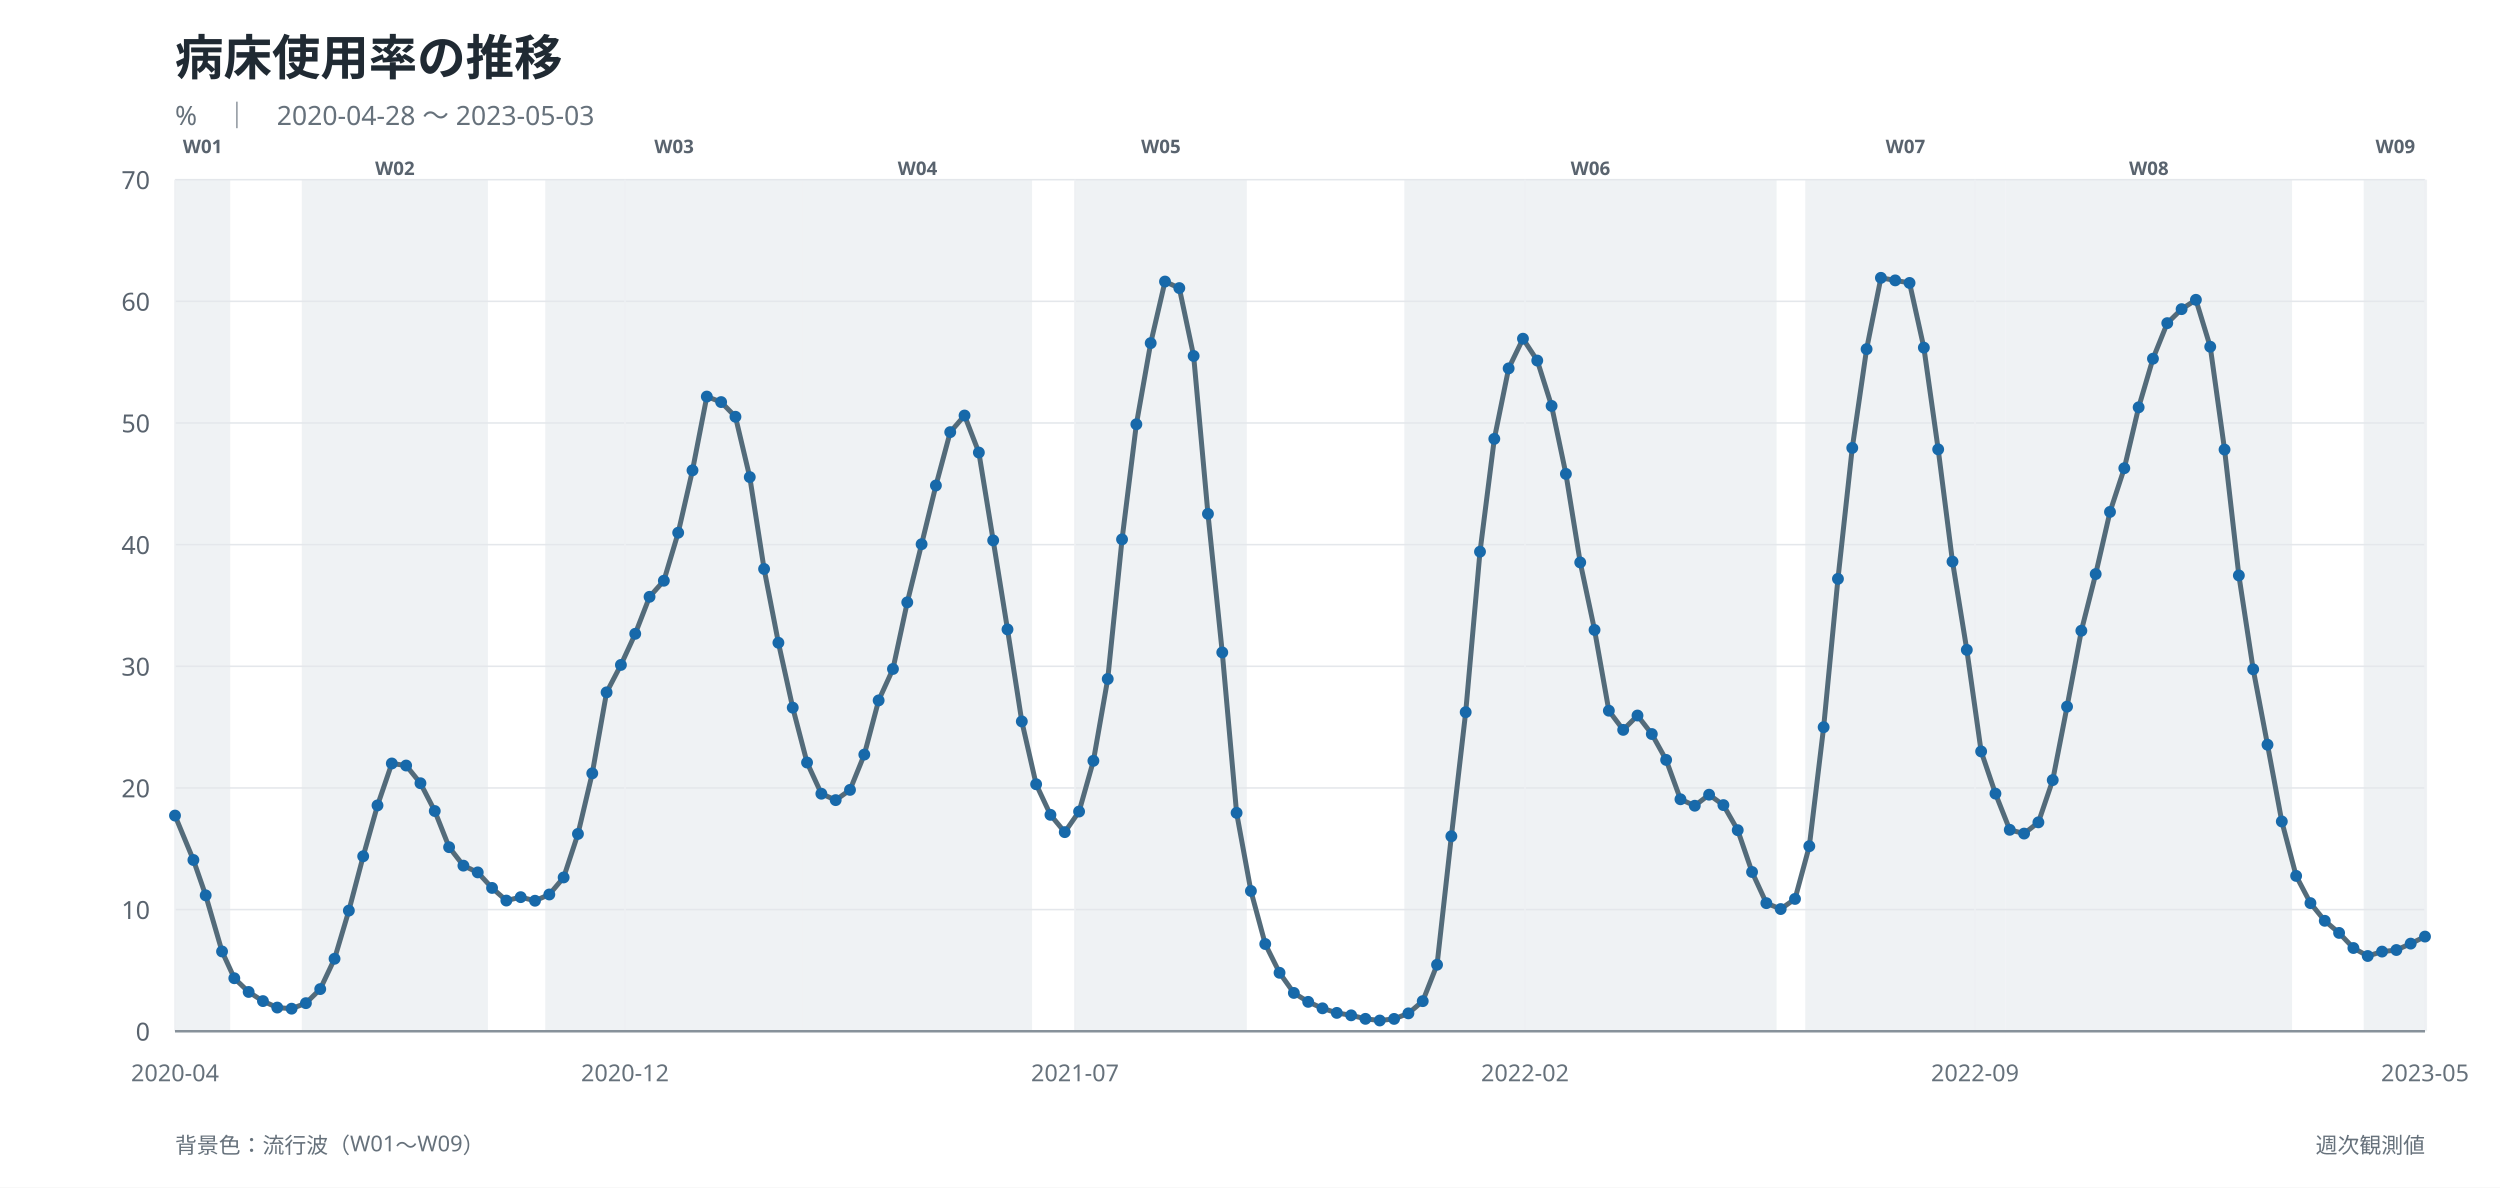
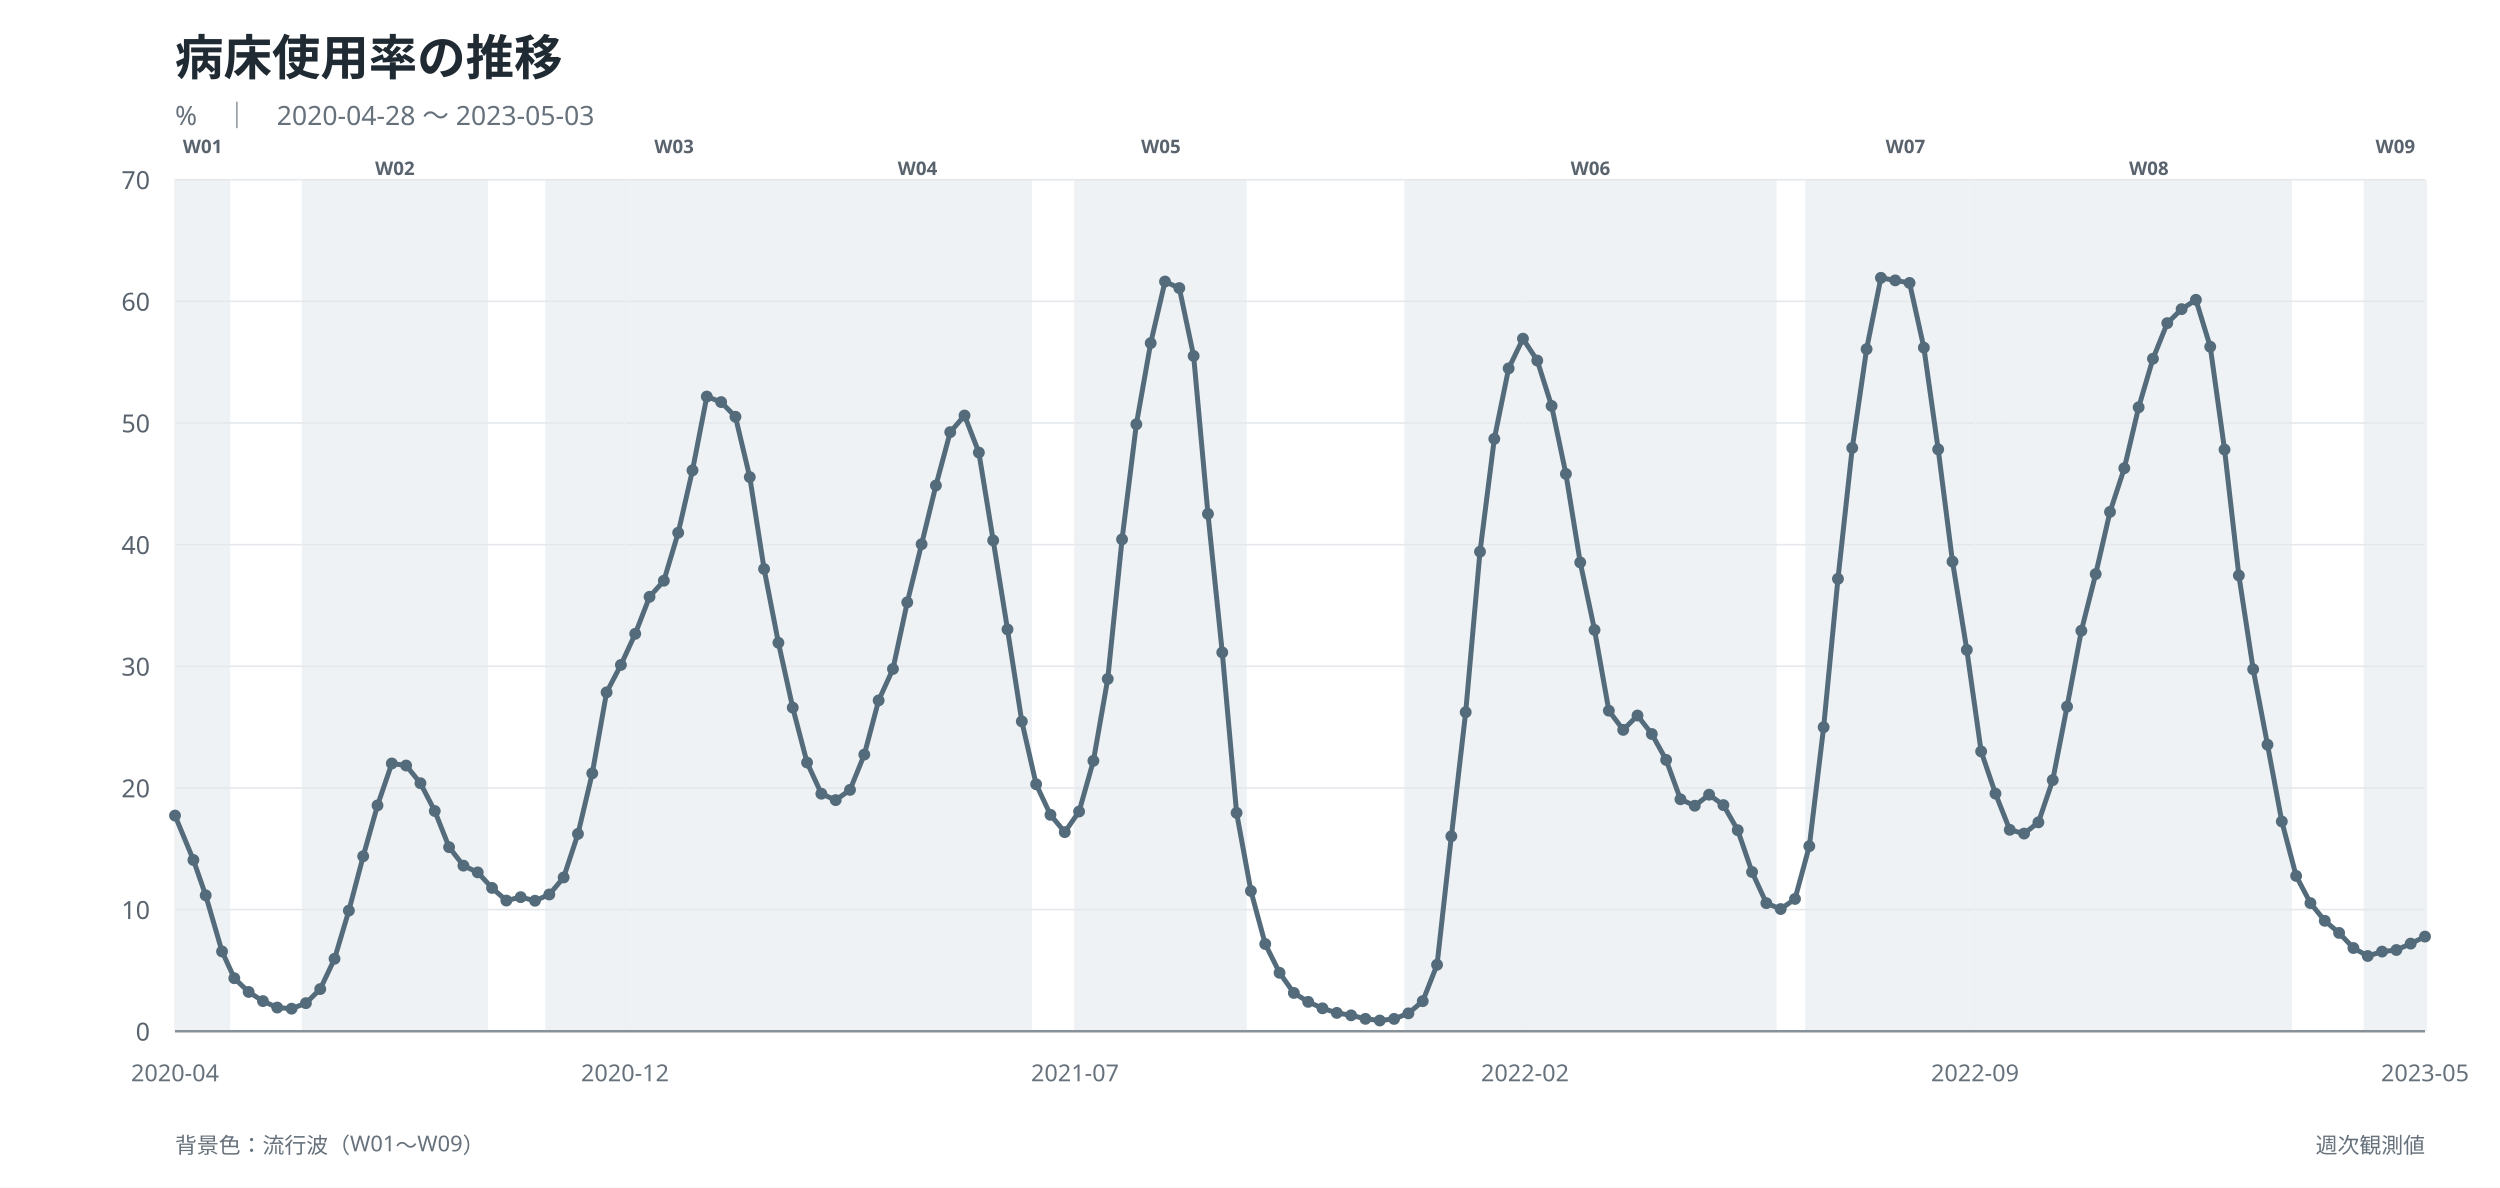
<svg xmlns="http://www.w3.org/2000/svg" width="1600" height="760" viewBox="0 0 1600 760" role="img" aria-labelledby="title desc">
  <rect width="100%" height="100%" fill="#fff" />
  <text x="112" y="48" font-family="sans-serif" font-size="31" font-weight="700" fill="#202a33">病床使用率の推移</text>
  <text x="112" y="80" font-family="sans-serif" font-size="17" fill="#66717b">%　｜　2020-04-28 ～ 2023-05-03</text>
  <rect x="112.00" y="115" width="35.35" height="545" fill="#e9edf0" opacity="0.72" />
  <text x="129.67" y="98" text-anchor="middle" font-family="sans-serif" font-size="12" font-weight="600" fill="#59636e">W01</text>
  <rect x="193.16" y="115" width="119.13" height="545" fill="#e9edf0" opacity="0.72" />
  <text x="252.73" y="112" text-anchor="middle" font-family="sans-serif" font-size="12" font-weight="600" fill="#59636e">W02</text>
  <rect x="348.95" y="115" width="164.95" height="545" fill="#e9edf0" opacity="0.72" />
  <text x="431.42" y="98" text-anchor="middle" font-family="sans-serif" font-size="12" font-weight="600" fill="#59636e">W03</text>
  <rect x="513.89" y="115" width="146.62" height="545" fill="#e9edf0" opacity="0.72" />
  <text x="587.20" y="112" text-anchor="middle" font-family="sans-serif" font-size="12" font-weight="600" fill="#59636e">W04</text>
  <rect x="688.00" y="115" width="109.96" height="545" fill="#e9edf0" opacity="0.72" />
  <text x="742.98" y="98" text-anchor="middle" font-family="sans-serif" font-size="12" font-weight="600" fill="#59636e">W05</text>
  <rect x="898.76" y="115" width="238.25" height="545" fill="#e9edf0" opacity="0.72" />
  <text x="1017.89" y="112" text-anchor="middle" font-family="sans-serif" font-size="12" font-weight="600" fill="#59636e">W06</text>
  <rect x="1155.35" y="115" width="128.29" height="545" fill="#e9edf0" opacity="0.72" />
  <text x="1219.49" y="98" text-anchor="middle" font-family="sans-serif" font-size="12" font-weight="600" fill="#59636e">W07</text>
  <rect x="1283.64" y="115" width="183.27" height="545" fill="#e9edf0" opacity="0.72" />
  <text x="1375.27" y="112" text-anchor="middle" font-family="sans-serif" font-size="12" font-weight="600" fill="#59636e">W08</text>
  <rect x="1512.73" y="115" width="40.58" height="545" fill="#e9edf0" opacity="0.72" />
  <text x="1533.02" y="98" text-anchor="middle" font-family="sans-serif" font-size="12" font-weight="600" fill="#59636e">W09</text>
  <line x1="112" y1="660.00" x2="1552" y2="660.00" stroke="#e4e7eb" stroke-width="1" />
  <text x="96" y="666.00" text-anchor="end" font-family="sans-serif" font-size="16" fill="#59636e">0</text>
  <line x1="112" y1="582.14" x2="1552" y2="582.14" stroke="#e4e7eb" stroke-width="1" />
  <text x="96" y="588.14" text-anchor="end" font-family="sans-serif" font-size="16" fill="#59636e">10</text>
  <line x1="112" y1="504.29" x2="1552" y2="504.29" stroke="#e4e7eb" stroke-width="1" />
  <text x="96" y="510.29" text-anchor="end" font-family="sans-serif" font-size="16" fill="#59636e">20</text>
  <line x1="112" y1="426.43" x2="1552" y2="426.43" stroke="#e4e7eb" stroke-width="1" />
  <text x="96" y="432.43" text-anchor="end" font-family="sans-serif" font-size="16" fill="#59636e">30</text>
  <line x1="112" y1="348.57" x2="1552" y2="348.57" stroke="#e4e7eb" stroke-width="1" />
  <text x="96" y="354.57" text-anchor="end" font-family="sans-serif" font-size="16" fill="#59636e">40</text>
  <line x1="112" y1="270.71" x2="1552" y2="270.71" stroke="#e4e7eb" stroke-width="1" />
  <text x="96" y="276.71" text-anchor="end" font-family="sans-serif" font-size="16" fill="#59636e">50</text>
  <line x1="112" y1="192.86" x2="1552" y2="192.86" stroke="#e4e7eb" stroke-width="1" />
  <text x="96" y="198.86" text-anchor="end" font-family="sans-serif" font-size="16" fill="#59636e">60</text>
  <line x1="112" y1="115.00" x2="1552" y2="115.00" stroke="#e4e7eb" stroke-width="1" />
  <text x="96" y="121.00" text-anchor="end" font-family="sans-serif" font-size="16" fill="#59636e">70</text>
  <line x1="112.00" y1="115" x2="112.00" y2="660" stroke="#edf0f2" stroke-width="1" />
  <text x="112.00" y="692" text-anchor="middle" font-family="sans-serif" font-size="15" fill="#66717b">2020-04</text>
  <line x1="400.00" y1="115" x2="400.00" y2="660" stroke="#edf0f2" stroke-width="1" />
  <text x="400.00" y="692" text-anchor="middle" font-family="sans-serif" font-size="15" fill="#66717b">2020-12</text>
  <line x1="688.00" y1="115" x2="688.00" y2="660" stroke="#edf0f2" stroke-width="1" />
  <text x="688.00" y="692" text-anchor="middle" font-family="sans-serif" font-size="15" fill="#66717b">2021-07</text>
  <line x1="976.00" y1="115" x2="976.00" y2="660" stroke="#edf0f2" stroke-width="1" />
  <text x="976.00" y="692" text-anchor="middle" font-family="sans-serif" font-size="15" fill="#66717b">2022-02</text>
  <line x1="1264.00" y1="115" x2="1264.00" y2="660" stroke="#edf0f2" stroke-width="1" />
  <text x="1264.00" y="692" text-anchor="middle" font-family="sans-serif" font-size="15" fill="#66717b">2022-09</text>
  <line x1="1552.00" y1="115" x2="1552.00" y2="660" stroke="#edf0f2" stroke-width="1" />
  <text x="1552.00" y="692" text-anchor="middle" font-family="sans-serif" font-size="15" fill="#66717b">2023-05</text>
  <path d=" M112.00 521.96 L123.78 550.40 L131.64 573.02 L142.11 608.94 L149.96 626.07 L159.13 634.85 L168.29 640.70 L177.45 644.84 L186.62 645.56 L195.78 642.02 L204.95 633.01 L214.11 613.61 L223.27 582.78 L232.44 548.01 L241.60 515.47 L250.76 488.62 L259.93 489.94 L269.09 501.27 L278.25 519.05 L287.42 542.19 L296.58 554.01 L305.75 558.33 L314.91 568.28 L324.07 576.36 L333.24 574.18 L342.40 576.48 L351.56 572.47 L360.73 561.57 L369.89 533.72 L379.05 494.94 L388.22 443.11 L397.38 425.56 L406.55 405.63 L415.71 381.96 L424.87 371.67 L434.04 340.95 L443.20 301.01 L452.36 253.80 L461.53 257.33 L470.69 266.73 L479.85 305.34 L489.02 364.14 L498.18 411.36 L507.35 452.89 L516.51 488.02 L525.67 507.98 L534.84 512.08 L544.00 505.53 L553.16 482.92 L562.33 448.26 L571.49 428.15 L580.65 385.51 L589.82 348.29 L598.98 310.72 L608.15 276.56 L617.31 265.93 L626.47 289.63 L635.64 345.87 L644.80 402.82 L653.96 461.71 L663.13 501.92 L672.29 521.49 L681.45 532.57 L690.62 519.38 L699.78 486.92 L708.95 434.54 L718.11 345.20 L727.27 271.54 L736.44 219.60 L745.60 180.19 L754.76 184.37 L763.93 227.82 L773.09 328.88 L782.25 417.56 L791.42 520.23 L800.58 570.22 L809.75 604.17 L818.91 622.59 L828.07 635.48 L837.24 641.19 L846.40 645.32 L855.56 648.25 L864.73 649.81 L873.89 652.06 L883.05 653.12 L892.22 652.10 L901.38 648.55 L910.55 640.74 L919.71 617.44 L928.87 535.21 L938.04 455.81 L947.20 353.09 L956.36 280.87 L965.53 235.77 L974.69 216.77 L983.85 230.75 L993.02 259.79 L1002.18 303.30 L1011.35 359.96 L1020.51 403.16 L1029.67 454.85 L1038.84 467.12 L1048.00 457.93 L1057.16 469.78 L1066.33 486.34 L1075.49 511.53 L1084.65 515.67 L1093.82 508.60 L1102.98 515.26 L1112.15 531.31 L1121.31 558.08 L1130.47 578.02 L1139.64 581.79 L1148.80 575.32 L1157.96 541.56 L1167.13 465.40 L1176.29 370.47 L1185.45 286.67 L1194.62 223.45 L1203.78 177.81 L1212.95 179.45 L1222.11 181.08 L1231.27 222.49 L1240.44 287.59 L1249.60 359.42 L1258.76 415.93 L1267.93 480.91 L1277.09 507.92 L1286.25 531.08 L1295.42 533.49 L1304.58 526.30 L1313.75 499.26 L1322.91 452.24 L1332.07 403.67 L1341.24 367.40 L1350.40 327.62 L1359.56 299.65 L1368.73 260.69 L1377.89 229.58 L1387.05 206.81 L1396.22 197.85 L1405.38 191.88 L1414.55 221.91 L1423.71 287.74 L1432.87 368.28 L1442.04 428.35 L1451.20 476.62 L1460.36 525.74 L1469.53 560.58 L1478.69 578.00 L1487.85 589.31 L1497.02 597.07 L1506.18 606.73 L1515.35 611.84 L1524.51 609.02 L1533.67 608.01 L1542.84 603.92 L1552.00 599.41" fill="none" stroke="#536b7a" stroke-width="3.2" stroke-linejoin="round" stroke-linecap="round" />
-   <circle cx="112.00" cy="521.96" r="3.8" fill="#1769aa" />
-   <circle cx="123.78" cy="550.40" r="3.8" fill="#1769aa" />
-   <circle cx="131.64" cy="573.02" r="3.8" fill="#1769aa" />
-   <circle cx="142.11" cy="608.94" r="3.8" fill="#1769aa" />
-   <circle cx="149.96" cy="626.07" r="3.8" fill="#1769aa" />
-   <circle cx="159.13" cy="634.85" r="3.8" fill="#1769aa" />
-   <circle cx="168.29" cy="640.70" r="3.8" fill="#1769aa" />
-   <circle cx="177.45" cy="644.84" r="3.8" fill="#1769aa" />
-   <circle cx="186.62" cy="645.56" r="3.8" fill="#1769aa" />
-   <circle cx="195.78" cy="642.02" r="3.8" fill="#1769aa" />
-   <circle cx="204.95" cy="633.01" r="3.8" fill="#1769aa" />
-   <circle cx="214.11" cy="613.61" r="3.8" fill="#1769aa" />
-   <circle cx="223.27" cy="582.78" r="3.8" fill="#1769aa" />
-   <circle cx="232.44" cy="548.01" r="3.8" fill="#1769aa" />
-   <circle cx="241.60" cy="515.47" r="3.8" fill="#1769aa" />
-   <circle cx="250.76" cy="488.62" r="3.8" fill="#1769aa" />
-   <circle cx="259.93" cy="489.94" r="3.8" fill="#1769aa" />
-   <circle cx="269.09" cy="501.27" r="3.8" fill="#1769aa" />
-   <circle cx="278.25" cy="519.05" r="3.8" fill="#1769aa" />
-   <circle cx="287.42" cy="542.19" r="3.8" fill="#1769aa" />
-   <circle cx="296.58" cy="554.01" r="3.8" fill="#1769aa" />
-   <circle cx="305.75" cy="558.33" r="3.8" fill="#1769aa" />
-   <circle cx="314.91" cy="568.28" r="3.8" fill="#1769aa" />
-   <circle cx="324.07" cy="576.36" r="3.8" fill="#1769aa" />
-   <circle cx="333.24" cy="574.18" r="3.8" fill="#1769aa" />
-   <circle cx="342.40" cy="576.48" r="3.8" fill="#1769aa" />
-   <circle cx="351.56" cy="572.47" r="3.8" fill="#1769aa" />
-   <circle cx="360.73" cy="561.57" r="3.8" fill="#1769aa" />
-   <circle cx="369.89" cy="533.72" r="3.8" fill="#1769aa" />
-   <circle cx="379.05" cy="494.94" r="3.8" fill="#1769aa" />
-   <circle cx="388.22" cy="443.11" r="3.8" fill="#1769aa" />
-   <circle cx="397.38" cy="425.56" r="3.8" fill="#1769aa" />
-   <circle cx="406.55" cy="405.63" r="3.8" fill="#1769aa" />
-   <circle cx="415.71" cy="381.96" r="3.8" fill="#1769aa" />
-   <circle cx="424.87" cy="371.67" r="3.8" fill="#1769aa" />
-   <circle cx="434.04" cy="340.95" r="3.8" fill="#1769aa" />
-   <circle cx="443.20" cy="301.01" r="3.8" fill="#1769aa" />
-   <circle cx="452.36" cy="253.80" r="3.8" fill="#1769aa" />
-   <circle cx="461.53" cy="257.33" r="3.8" fill="#1769aa" />
-   <circle cx="470.69" cy="266.73" r="3.8" fill="#1769aa" />
-   <circle cx="479.85" cy="305.34" r="3.8" fill="#1769aa" />
-   <circle cx="489.02" cy="364.14" r="3.8" fill="#1769aa" />
-   <circle cx="498.18" cy="411.36" r="3.8" fill="#1769aa" />
-   <circle cx="507.35" cy="452.89" r="3.8" fill="#1769aa" />
-   <circle cx="516.51" cy="488.02" r="3.8" fill="#1769aa" />
-   <circle cx="525.67" cy="507.98" r="3.8" fill="#1769aa" />
-   <circle cx="534.84" cy="512.08" r="3.8" fill="#1769aa" />
-   <circle cx="544.00" cy="505.53" r="3.8" fill="#1769aa" />
-   <circle cx="553.16" cy="482.92" r="3.8" fill="#1769aa" />
-   <circle cx="562.33" cy="448.26" r="3.8" fill="#1769aa" />
-   <circle cx="571.49" cy="428.15" r="3.8" fill="#1769aa" />
-   <circle cx="580.65" cy="385.51" r="3.8" fill="#1769aa" />
-   <circle cx="589.82" cy="348.29" r="3.8" fill="#1769aa" />
-   <circle cx="598.98" cy="310.72" r="3.8" fill="#1769aa" />
-   <circle cx="608.15" cy="276.56" r="3.8" fill="#1769aa" />
-   <circle cx="617.31" cy="265.93" r="3.8" fill="#1769aa" />
-   <circle cx="626.47" cy="289.63" r="3.8" fill="#1769aa" />
-   <circle cx="635.64" cy="345.87" r="3.8" fill="#1769aa" />
-   <circle cx="644.80" cy="402.82" r="3.8" fill="#1769aa" />
-   <circle cx="653.96" cy="461.71" r="3.8" fill="#1769aa" />
-   <circle cx="663.13" cy="501.92" r="3.8" fill="#1769aa" />
-   <circle cx="672.29" cy="521.49" r="3.8" fill="#1769aa" />
-   <circle cx="681.45" cy="532.57" r="3.8" fill="#1769aa" />
-   <circle cx="690.62" cy="519.38" r="3.8" fill="#1769aa" />
-   <circle cx="699.78" cy="486.92" r="3.8" fill="#1769aa" />
-   <circle cx="708.95" cy="434.54" r="3.8" fill="#1769aa" />
-   <circle cx="718.11" cy="345.20" r="3.8" fill="#1769aa" />
-   <circle cx="727.27" cy="271.54" r="3.8" fill="#1769aa" />
-   <circle cx="736.44" cy="219.60" r="3.8" fill="#1769aa" />
-   <circle cx="745.60" cy="180.19" r="3.8" fill="#1769aa" />
-   <circle cx="754.76" cy="184.37" r="3.8" fill="#1769aa" />
-   <circle cx="763.93" cy="227.82" r="3.8" fill="#1769aa" />
-   <circle cx="773.09" cy="328.88" r="3.8" fill="#1769aa" />
-   <circle cx="782.25" cy="417.56" r="3.8" fill="#1769aa" />
-   <circle cx="791.42" cy="520.23" r="3.8" fill="#1769aa" />
-   <circle cx="800.58" cy="570.22" r="3.8" fill="#1769aa" />
-   <circle cx="809.75" cy="604.17" r="3.8" fill="#1769aa" />
-   <circle cx="818.91" cy="622.59" r="3.8" fill="#1769aa" />
-   <circle cx="828.07" cy="635.48" r="3.8" fill="#1769aa" />
-   <circle cx="837.24" cy="641.19" r="3.8" fill="#1769aa" />
-   <circle cx="846.40" cy="645.32" r="3.8" fill="#1769aa" />
-   <circle cx="855.56" cy="648.25" r="3.8" fill="#1769aa" />
-   <circle cx="864.73" cy="649.81" r="3.8" fill="#1769aa" />
-   <circle cx="873.89" cy="652.06" r="3.8" fill="#1769aa" />
-   <circle cx="883.05" cy="653.12" r="3.8" fill="#1769aa" />
-   <circle cx="892.22" cy="652.10" r="3.8" fill="#1769aa" />
-   <circle cx="901.38" cy="648.55" r="3.8" fill="#1769aa" />
-   <circle cx="910.55" cy="640.74" r="3.8" fill="#1769aa" />
-   <circle cx="919.71" cy="617.44" r="3.8" fill="#1769aa" />
-   <circle cx="928.87" cy="535.21" r="3.8" fill="#1769aa" />
-   <circle cx="938.04" cy="455.81" r="3.8" fill="#1769aa" />
-   <circle cx="947.20" cy="353.09" r="3.8" fill="#1769aa" />
-   <circle cx="956.36" cy="280.87" r="3.8" fill="#1769aa" />
-   <circle cx="965.53" cy="235.77" r="3.8" fill="#1769aa" />
-   <circle cx="974.69" cy="216.77" r="3.8" fill="#1769aa" />
-   <circle cx="983.85" cy="230.75" r="3.8" fill="#1769aa" />
-   <circle cx="993.02" cy="259.79" r="3.8" fill="#1769aa" />
-   <circle cx="1002.18" cy="303.30" r="3.8" fill="#1769aa" />
-   <circle cx="1011.35" cy="359.96" r="3.8" fill="#1769aa" />
-   <circle cx="1020.51" cy="403.16" r="3.8" fill="#1769aa" />
-   <circle cx="1029.67" cy="454.85" r="3.8" fill="#1769aa" />
-   <circle cx="1038.84" cy="467.12" r="3.8" fill="#1769aa" />
-   <circle cx="1048.00" cy="457.93" r="3.8" fill="#1769aa" />
-   <circle cx="1057.16" cy="469.78" r="3.8" fill="#1769aa" />
-   <circle cx="1066.33" cy="486.34" r="3.8" fill="#1769aa" />
-   <circle cx="1075.49" cy="511.53" r="3.8" fill="#1769aa" />
-   <circle cx="1084.65" cy="515.67" r="3.8" fill="#1769aa" />
-   <circle cx="1093.82" cy="508.60" r="3.8" fill="#1769aa" />
-   <circle cx="1102.98" cy="515.26" r="3.8" fill="#1769aa" />
-   <circle cx="1112.15" cy="531.31" r="3.8" fill="#1769aa" />
-   <circle cx="1121.31" cy="558.08" r="3.8" fill="#1769aa" />
-   <circle cx="1130.47" cy="578.02" r="3.8" fill="#1769aa" />
-   <circle cx="1139.64" cy="581.79" r="3.8" fill="#1769aa" />
-   <circle cx="1148.80" cy="575.32" r="3.8" fill="#1769aa" />
-   <circle cx="1157.96" cy="541.56" r="3.8" fill="#1769aa" />
-   <circle cx="1167.13" cy="465.40" r="3.8" fill="#1769aa" />
-   <circle cx="1176.29" cy="370.47" r="3.8" fill="#1769aa" />
-   <circle cx="1185.45" cy="286.67" r="3.8" fill="#1769aa" />
-   <circle cx="1194.62" cy="223.45" r="3.8" fill="#1769aa" />
-   <circle cx="1203.78" cy="177.81" r="3.8" fill="#1769aa" />
-   <circle cx="1212.95" cy="179.45" r="3.8" fill="#1769aa" />
-   <circle cx="1222.11" cy="181.08" r="3.8" fill="#1769aa" />
-   <circle cx="1231.27" cy="222.49" r="3.8" fill="#1769aa" />
-   <circle cx="1240.44" cy="287.59" r="3.8" fill="#1769aa" />
-   <circle cx="1249.60" cy="359.42" r="3.8" fill="#1769aa" />
-   <circle cx="1258.76" cy="415.93" r="3.8" fill="#1769aa" />
-   <circle cx="1267.93" cy="480.91" r="3.8" fill="#1769aa" />
-   <circle cx="1277.09" cy="507.92" r="3.8" fill="#1769aa" />
-   <circle cx="1286.25" cy="531.08" r="3.8" fill="#1769aa" />
-   <circle cx="1295.42" cy="533.49" r="3.8" fill="#1769aa" />
-   <circle cx="1304.58" cy="526.30" r="3.8" fill="#1769aa" />
-   <circle cx="1313.75" cy="499.26" r="3.8" fill="#1769aa" />
-   <circle cx="1322.91" cy="452.24" r="3.8" fill="#1769aa" />
-   <circle cx="1332.07" cy="403.67" r="3.8" fill="#1769aa" />
-   <circle cx="1341.24" cy="367.40" r="3.8" fill="#1769aa" />
-   <circle cx="1350.40" cy="327.62" r="3.8" fill="#1769aa" />
-   <circle cx="1359.56" cy="299.65" r="3.8" fill="#1769aa" />
-   <circle cx="1368.73" cy="260.69" r="3.8" fill="#1769aa" />
-   <circle cx="1377.89" cy="229.58" r="3.8" fill="#1769aa" />
-   <circle cx="1387.05" cy="206.81" r="3.8" fill="#1769aa" />
-   <circle cx="1396.22" cy="197.85" r="3.8" fill="#1769aa" />
-   <circle cx="1405.38" cy="191.88" r="3.8" fill="#1769aa" />
-   <circle cx="1414.55" cy="221.91" r="3.8" fill="#1769aa" />
-   <circle cx="1423.71" cy="287.74" r="3.8" fill="#1769aa" />
-   <circle cx="1432.87" cy="368.28" r="3.8" fill="#1769aa" />
-   <circle cx="1442.04" cy="428.35" r="3.8" fill="#1769aa" />
-   <circle cx="1451.20" cy="476.62" r="3.8" fill="#1769aa" />
-   <circle cx="1460.36" cy="525.74" r="3.8" fill="#1769aa" />
-   <circle cx="1469.53" cy="560.58" r="3.8" fill="#1769aa" />
-   <circle cx="1478.69" cy="578.00" r="3.8" fill="#1769aa" />
-   <circle cx="1487.85" cy="589.31" r="3.8" fill="#1769aa" />
-   <circle cx="1497.02" cy="597.07" r="3.8" fill="#1769aa" />
-   <circle cx="1506.18" cy="606.73" r="3.8" fill="#1769aa" />
-   <circle cx="1515.35" cy="611.84" r="3.8" fill="#1769aa" />
-   <circle cx="1524.51" cy="609.02" r="3.8" fill="#1769aa" />
-   <circle cx="1533.67" cy="608.01" r="3.8" fill="#1769aa" />
-   <circle cx="1542.84" cy="603.92" r="3.8" fill="#1769aa" />
-   <circle cx="1552.00" cy="599.41" r="3.8" fill="#1769aa" />
+   <circle cx="112.00" cy="521.96" r="3.8" fill="#536b7a" />
+   <circle cx="123.78" cy="550.40" r="3.8" fill="#536b7a" />
+   <circle cx="131.64" cy="573.02" r="3.8" fill="#536b7a" />
+   <circle cx="142.11" cy="608.94" r="3.8" fill="#536b7a" />
+   <circle cx="149.96" cy="626.07" r="3.8" fill="#536b7a" />
+   <circle cx="159.13" cy="634.85" r="3.8" fill="#536b7a" />
+   <circle cx="168.29" cy="640.70" r="3.8" fill="#536b7a" />
+   <circle cx="177.45" cy="644.84" r="3.8" fill="#536b7a" />
+   <circle cx="186.62" cy="645.56" r="3.8" fill="#536b7a" />
+   <circle cx="195.78" cy="642.02" r="3.8" fill="#536b7a" />
+   <circle cx="204.95" cy="633.01" r="3.8" fill="#536b7a" />
+   <circle cx="214.11" cy="613.61" r="3.8" fill="#536b7a" />
+   <circle cx="223.27" cy="582.78" r="3.8" fill="#536b7a" />
+   <circle cx="232.44" cy="548.01" r="3.8" fill="#536b7a" />
+   <circle cx="241.60" cy="515.47" r="3.8" fill="#536b7a" />
+   <circle cx="250.76" cy="488.62" r="3.8" fill="#536b7a" />
+   <circle cx="259.93" cy="489.94" r="3.8" fill="#536b7a" />
+   <circle cx="269.09" cy="501.27" r="3.8" fill="#536b7a" />
+   <circle cx="278.25" cy="519.05" r="3.8" fill="#536b7a" />
+   <circle cx="287.42" cy="542.19" r="3.8" fill="#536b7a" />
+   <circle cx="296.58" cy="554.01" r="3.8" fill="#536b7a" />
+   <circle cx="305.75" cy="558.33" r="3.8" fill="#536b7a" />
+   <circle cx="314.91" cy="568.28" r="3.8" fill="#536b7a" />
+   <circle cx="324.07" cy="576.36" r="3.8" fill="#536b7a" />
+   <circle cx="333.24" cy="574.18" r="3.8" fill="#536b7a" />
+   <circle cx="342.40" cy="576.48" r="3.8" fill="#536b7a" />
+   <circle cx="351.56" cy="572.47" r="3.8" fill="#536b7a" />
+   <circle cx="360.73" cy="561.57" r="3.8" fill="#536b7a" />
+   <circle cx="369.89" cy="533.72" r="3.8" fill="#536b7a" />
+   <circle cx="379.05" cy="494.94" r="3.8" fill="#536b7a" />
+   <circle cx="388.22" cy="443.11" r="3.8" fill="#536b7a" />
+   <circle cx="397.38" cy="425.56" r="3.8" fill="#536b7a" />
+   <circle cx="406.55" cy="405.63" r="3.8" fill="#536b7a" />
+   <circle cx="415.71" cy="381.96" r="3.8" fill="#536b7a" />
+   <circle cx="424.87" cy="371.67" r="3.8" fill="#536b7a" />
+   <circle cx="434.04" cy="340.95" r="3.8" fill="#536b7a" />
+   <circle cx="443.20" cy="301.01" r="3.8" fill="#536b7a" />
+   <circle cx="452.36" cy="253.80" r="3.8" fill="#536b7a" />
+   <circle cx="461.53" cy="257.33" r="3.8" fill="#536b7a" />
+   <circle cx="470.69" cy="266.73" r="3.8" fill="#536b7a" />
+   <circle cx="479.85" cy="305.34" r="3.8" fill="#536b7a" />
+   <circle cx="489.02" cy="364.14" r="3.8" fill="#536b7a" />
+   <circle cx="498.18" cy="411.36" r="3.8" fill="#536b7a" />
+   <circle cx="507.35" cy="452.89" r="3.8" fill="#536b7a" />
+   <circle cx="516.51" cy="488.02" r="3.8" fill="#536b7a" />
+   <circle cx="525.67" cy="507.98" r="3.8" fill="#536b7a" />
+   <circle cx="534.84" cy="512.08" r="3.8" fill="#536b7a" />
+   <circle cx="544.00" cy="505.53" r="3.8" fill="#536b7a" />
+   <circle cx="553.16" cy="482.92" r="3.8" fill="#536b7a" />
+   <circle cx="562.33" cy="448.26" r="3.8" fill="#536b7a" />
+   <circle cx="571.49" cy="428.15" r="3.8" fill="#536b7a" />
+   <circle cx="580.65" cy="385.51" r="3.8" fill="#536b7a" />
+   <circle cx="589.82" cy="348.29" r="3.8" fill="#536b7a" />
+   <circle cx="598.98" cy="310.72" r="3.8" fill="#536b7a" />
+   <circle cx="608.15" cy="276.56" r="3.8" fill="#536b7a" />
+   <circle cx="617.31" cy="265.93" r="3.8" fill="#536b7a" />
+   <circle cx="626.47" cy="289.63" r="3.8" fill="#536b7a" />
+   <circle cx="635.64" cy="345.87" r="3.8" fill="#536b7a" />
+   <circle cx="644.80" cy="402.82" r="3.8" fill="#536b7a" />
+   <circle cx="653.96" cy="461.71" r="3.8" fill="#536b7a" />
+   <circle cx="663.13" cy="501.92" r="3.8" fill="#536b7a" />
+   <circle cx="672.29" cy="521.49" r="3.8" fill="#536b7a" />
+   <circle cx="681.45" cy="532.57" r="3.8" fill="#536b7a" />
+   <circle cx="690.62" cy="519.38" r="3.8" fill="#536b7a" />
+   <circle cx="699.78" cy="486.92" r="3.8" fill="#536b7a" />
+   <circle cx="708.95" cy="434.54" r="3.8" fill="#536b7a" />
+   <circle cx="718.11" cy="345.20" r="3.8" fill="#536b7a" />
+   <circle cx="727.27" cy="271.54" r="3.8" fill="#536b7a" />
+   <circle cx="736.44" cy="219.60" r="3.8" fill="#536b7a" />
+   <circle cx="745.60" cy="180.19" r="3.8" fill="#536b7a" />
+   <circle cx="754.76" cy="184.37" r="3.8" fill="#536b7a" />
+   <circle cx="763.93" cy="227.82" r="3.8" fill="#536b7a" />
+   <circle cx="773.09" cy="328.88" r="3.8" fill="#536b7a" />
+   <circle cx="782.25" cy="417.56" r="3.8" fill="#536b7a" />
+   <circle cx="791.42" cy="520.23" r="3.8" fill="#536b7a" />
+   <circle cx="800.58" cy="570.22" r="3.8" fill="#536b7a" />
+   <circle cx="809.75" cy="604.17" r="3.8" fill="#536b7a" />
+   <circle cx="818.91" cy="622.59" r="3.8" fill="#536b7a" />
+   <circle cx="828.07" cy="635.48" r="3.8" fill="#536b7a" />
+   <circle cx="837.24" cy="641.19" r="3.8" fill="#536b7a" />
+   <circle cx="846.40" cy="645.32" r="3.8" fill="#536b7a" />
+   <circle cx="855.56" cy="648.25" r="3.8" fill="#536b7a" />
+   <circle cx="864.73" cy="649.81" r="3.8" fill="#536b7a" />
+   <circle cx="873.89" cy="652.06" r="3.8" fill="#536b7a" />
+   <circle cx="883.05" cy="653.12" r="3.8" fill="#536b7a" />
+   <circle cx="892.22" cy="652.10" r="3.8" fill="#536b7a" />
+   <circle cx="901.38" cy="648.55" r="3.8" fill="#536b7a" />
+   <circle cx="910.55" cy="640.74" r="3.8" fill="#536b7a" />
+   <circle cx="919.71" cy="617.44" r="3.8" fill="#536b7a" />
+   <circle cx="928.87" cy="535.21" r="3.8" fill="#536b7a" />
+   <circle cx="938.04" cy="455.81" r="3.8" fill="#536b7a" />
+   <circle cx="947.20" cy="353.09" r="3.8" fill="#536b7a" />
+   <circle cx="956.36" cy="280.87" r="3.8" fill="#536b7a" />
+   <circle cx="965.53" cy="235.77" r="3.8" fill="#536b7a" />
+   <circle cx="974.69" cy="216.77" r="3.8" fill="#536b7a" />
+   <circle cx="983.85" cy="230.75" r="3.8" fill="#536b7a" />
+   <circle cx="993.02" cy="259.79" r="3.8" fill="#536b7a" />
+   <circle cx="1002.18" cy="303.30" r="3.8" fill="#536b7a" />
+   <circle cx="1011.35" cy="359.96" r="3.8" fill="#536b7a" />
+   <circle cx="1020.51" cy="403.16" r="3.8" fill="#536b7a" />
+   <circle cx="1029.67" cy="454.85" r="3.8" fill="#536b7a" />
+   <circle cx="1038.84" cy="467.12" r="3.8" fill="#536b7a" />
+   <circle cx="1048.00" cy="457.93" r="3.8" fill="#536b7a" />
+   <circle cx="1057.16" cy="469.78" r="3.8" fill="#536b7a" />
+   <circle cx="1066.33" cy="486.34" r="3.8" fill="#536b7a" />
+   <circle cx="1075.49" cy="511.53" r="3.8" fill="#536b7a" />
+   <circle cx="1084.65" cy="515.67" r="3.8" fill="#536b7a" />
+   <circle cx="1093.82" cy="508.60" r="3.8" fill="#536b7a" />
+   <circle cx="1102.98" cy="515.26" r="3.8" fill="#536b7a" />
+   <circle cx="1112.15" cy="531.31" r="3.8" fill="#536b7a" />
+   <circle cx="1121.31" cy="558.08" r="3.8" fill="#536b7a" />
+   <circle cx="1130.47" cy="578.02" r="3.8" fill="#536b7a" />
+   <circle cx="1139.64" cy="581.79" r="3.8" fill="#536b7a" />
+   <circle cx="1148.80" cy="575.32" r="3.8" fill="#536b7a" />
+   <circle cx="1157.96" cy="541.56" r="3.8" fill="#536b7a" />
+   <circle cx="1167.13" cy="465.40" r="3.8" fill="#536b7a" />
+   <circle cx="1176.29" cy="370.47" r="3.8" fill="#536b7a" />
+   <circle cx="1185.45" cy="286.67" r="3.8" fill="#536b7a" />
+   <circle cx="1194.62" cy="223.45" r="3.8" fill="#536b7a" />
+   <circle cx="1203.78" cy="177.81" r="3.8" fill="#536b7a" />
+   <circle cx="1212.95" cy="179.45" r="3.8" fill="#536b7a" />
+   <circle cx="1222.11" cy="181.08" r="3.8" fill="#536b7a" />
+   <circle cx="1231.27" cy="222.49" r="3.8" fill="#536b7a" />
+   <circle cx="1240.44" cy="287.59" r="3.8" fill="#536b7a" />
+   <circle cx="1249.60" cy="359.42" r="3.8" fill="#536b7a" />
+   <circle cx="1258.76" cy="415.93" r="3.8" fill="#536b7a" />
+   <circle cx="1267.93" cy="480.91" r="3.8" fill="#536b7a" />
+   <circle cx="1277.09" cy="507.92" r="3.8" fill="#536b7a" />
+   <circle cx="1286.25" cy="531.08" r="3.8" fill="#536b7a" />
+   <circle cx="1295.42" cy="533.49" r="3.8" fill="#536b7a" />
+   <circle cx="1304.58" cy="526.30" r="3.8" fill="#536b7a" />
+   <circle cx="1313.75" cy="499.26" r="3.8" fill="#536b7a" />
+   <circle cx="1322.91" cy="452.24" r="3.8" fill="#536b7a" />
+   <circle cx="1332.07" cy="403.67" r="3.8" fill="#536b7a" />
+   <circle cx="1341.24" cy="367.40" r="3.8" fill="#536b7a" />
+   <circle cx="1350.40" cy="327.62" r="3.8" fill="#536b7a" />
+   <circle cx="1359.56" cy="299.65" r="3.8" fill="#536b7a" />
+   <circle cx="1368.73" cy="260.69" r="3.8" fill="#536b7a" />
+   <circle cx="1377.89" cy="229.58" r="3.8" fill="#536b7a" />
+   <circle cx="1387.05" cy="206.81" r="3.8" fill="#536b7a" />
+   <circle cx="1396.22" cy="197.85" r="3.8" fill="#536b7a" />
+   <circle cx="1405.38" cy="191.88" r="3.8" fill="#536b7a" />
+   <circle cx="1414.55" cy="221.91" r="3.8" fill="#536b7a" />
+   <circle cx="1423.71" cy="287.74" r="3.8" fill="#536b7a" />
+   <circle cx="1432.87" cy="368.28" r="3.8" fill="#536b7a" />
+   <circle cx="1442.04" cy="428.35" r="3.8" fill="#536b7a" />
+   <circle cx="1451.20" cy="476.62" r="3.8" fill="#536b7a" />
+   <circle cx="1460.36" cy="525.74" r="3.8" fill="#536b7a" />
+   <circle cx="1469.53" cy="560.58" r="3.8" fill="#536b7a" />
+   <circle cx="1478.69" cy="578.00" r="3.8" fill="#536b7a" />
+   <circle cx="1487.85" cy="589.31" r="3.8" fill="#536b7a" />
+   <circle cx="1497.02" cy="597.07" r="3.8" fill="#536b7a" />
+   <circle cx="1506.18" cy="606.73" r="3.8" fill="#536b7a" />
+   <circle cx="1515.35" cy="611.84" r="3.8" fill="#536b7a" />
+   <circle cx="1524.51" cy="609.02" r="3.8" fill="#536b7a" />
+   <circle cx="1533.67" cy="608.01" r="3.8" fill="#536b7a" />
+   <circle cx="1542.84" cy="603.92" r="3.8" fill="#536b7a" />
+   <circle cx="1552.00" cy="599.41" r="3.8" fill="#536b7a" />
  <text x="1552" y="738" text-anchor="end" font-family="sans-serif" font-size="14" fill="#66717b">週次観測値</text>
  <line x1="112" y1="660" x2="1552" y2="660" stroke="#87919a" stroke-width="1.6" />
  <text x="112" y="738" font-family="sans-serif" font-size="14" fill="#66717b">背景色：流行波（W01〜W09）</text>
</svg>
